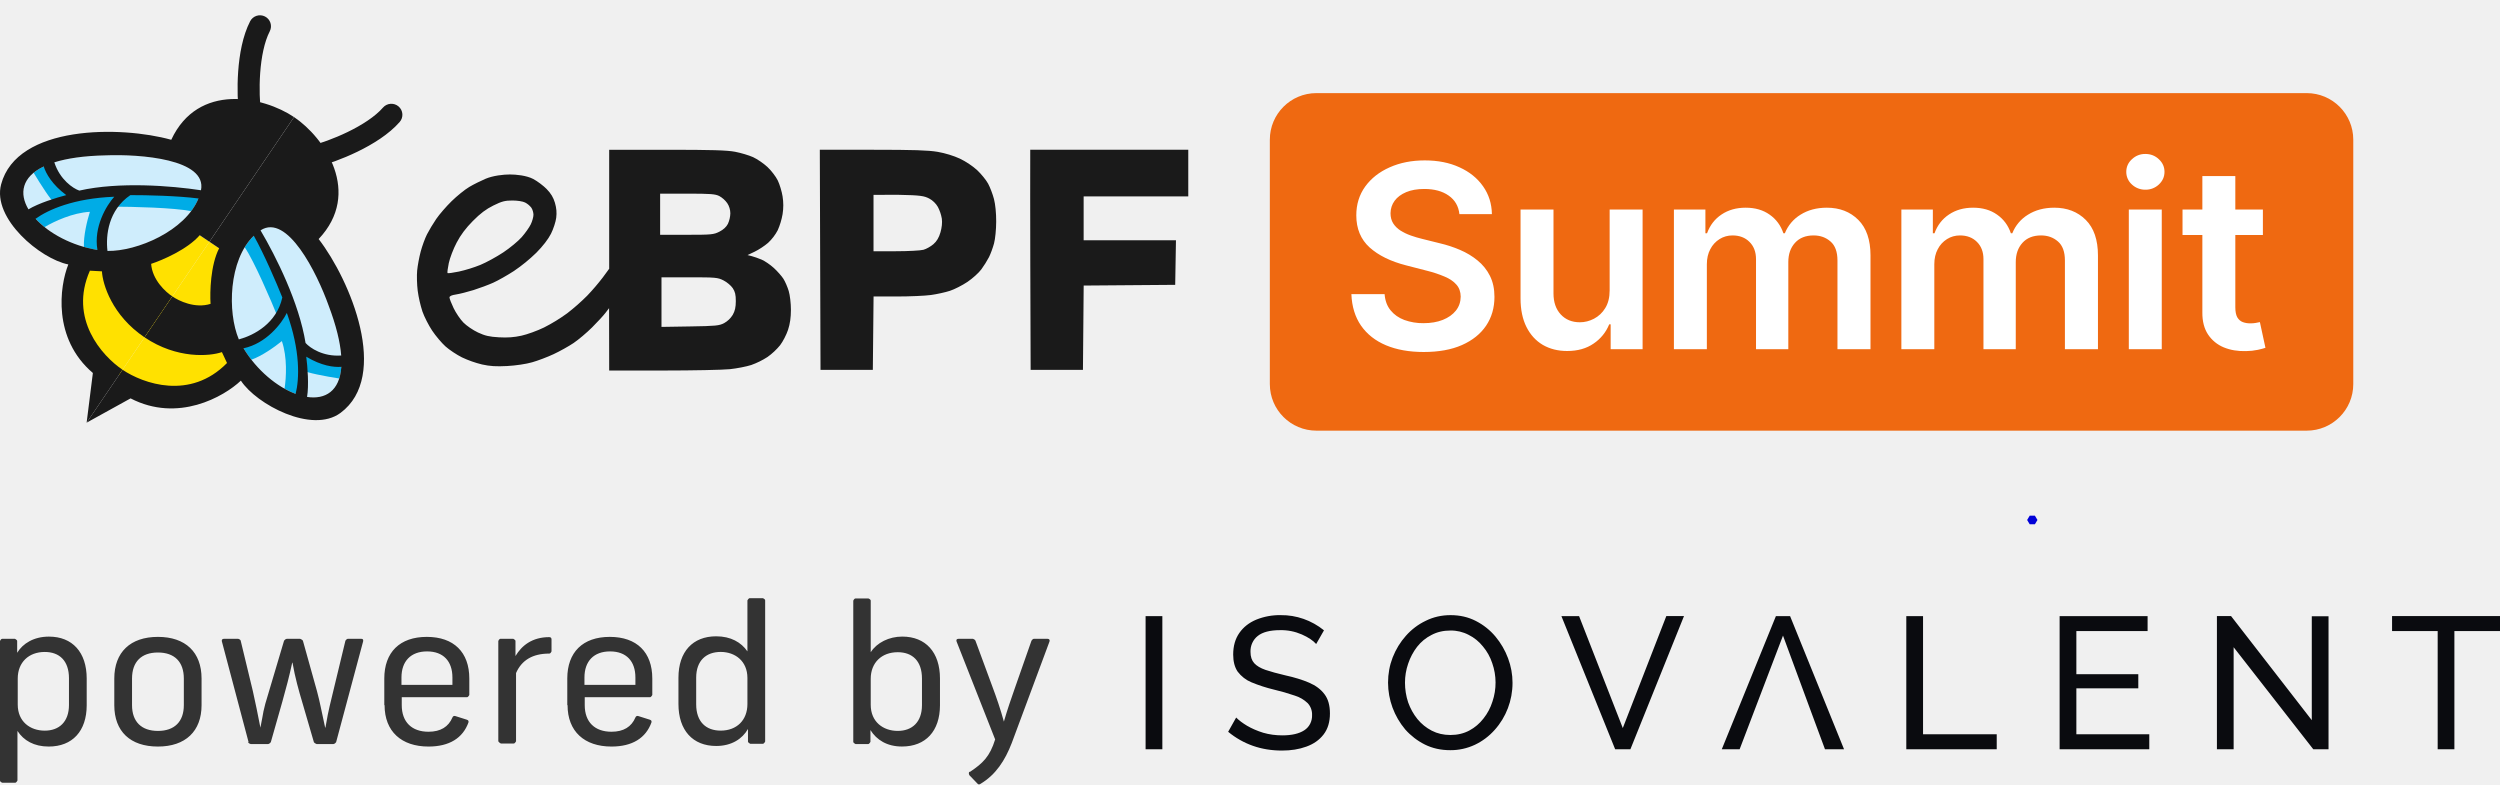
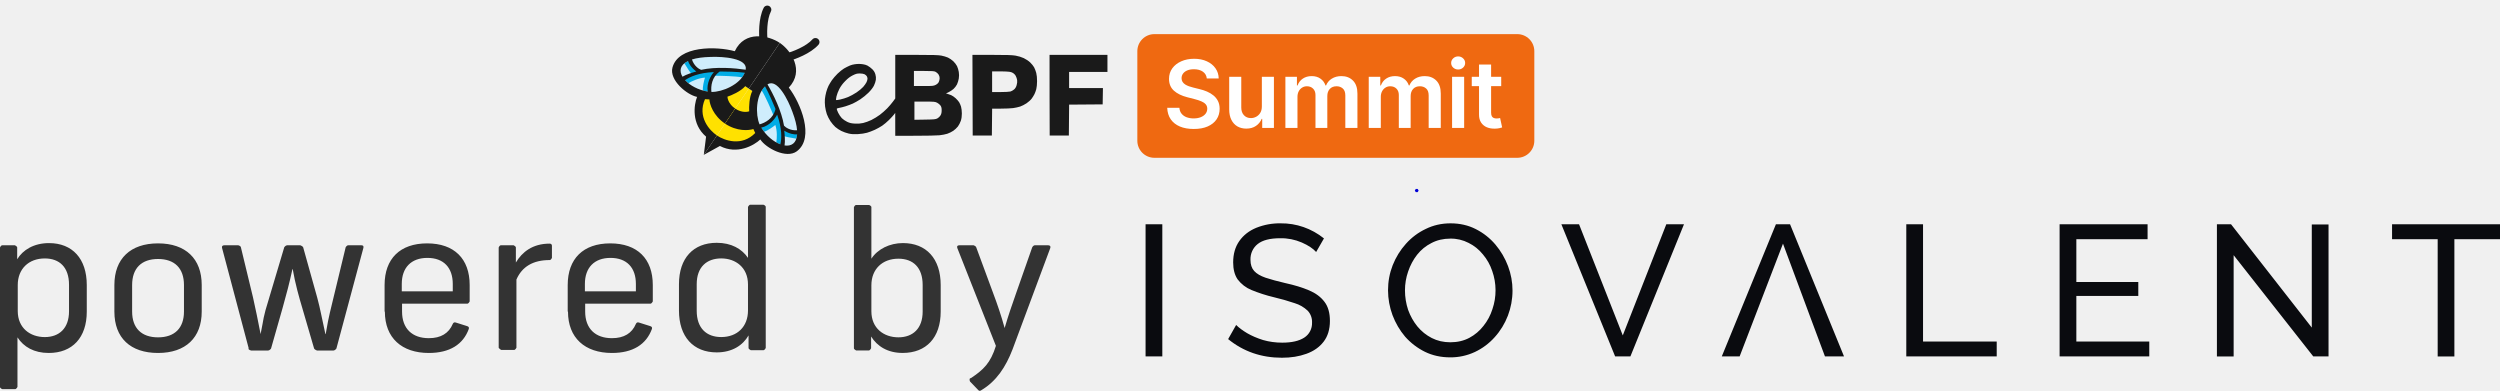
- <svg xmlns="http://www.w3.org/2000/svg" width="443" height="139" viewBox="0 0 443 139" fill="none">
-   <g clip-path="url(#clip0_247_6187)">
-     <path fill-rule="evenodd" clip-rule="evenodd" d="M46.954 2.921C47.916 3.412 48.296 4.585 47.804 5.542C46.834 7.431 46.308 10.142 46.105 12.93C45.907 15.679 46.039 18.282 46.244 19.815C46.311 20.328 46.172 20.848 45.856 21.259C45.541 21.67 45.074 21.938 44.56 22.006C44.306 22.04 44.047 22.023 43.799 21.956C43.551 21.89 43.319 21.775 43.115 21.619C42.703 21.303 42.434 20.838 42.367 20.324C42.127 18.521 41.989 15.655 42.206 12.649C42.42 9.679 42.994 6.351 44.324 3.766C44.562 3.307 44.972 2.961 45.465 2.802C45.957 2.644 46.492 2.686 46.954 2.921Z" fill="#1A1A1A" />
-     <path d="M35.61 33.749C36.785 28.195 24.851 27.287 18.738 27.528C-5.363 28.044 4.711 42.76 18.055 44.4C23.546 45.076 34.142 40.691 35.61 33.749Z" fill="#CFEDFC" />
-     <path d="M5.96 30.616C6.637 30.059 7.514 29.556 8.617 29.125L8.959 30.199L10.708 32.406L13.268 34.716L15.237 34.427L25.072 33.41L35.41 34.512C35.086 35.543 34.559 36.514 33.882 37.416C30.821 36.805 23.678 36.624 19.797 36.615C18.761 37.832 18.383 41.962 18.303 44.428L18.055 44.401C16.978 44.27 15.913 44.053 14.87 43.754C14.775 41.825 15.441 39.068 15.929 37.535C12.888 37.7 9.669 39.196 7.896 40.237C7.122 39.626 6.417 38.932 5.795 38.166L9.738 36.009C9.129 35.702 7.205 32.68 5.96 30.616Z" fill="#00ACE6" />
-     <path d="M33.566 40.452L37.111 42.838L21.1 66.427L17.252 63.836L14.298 59.497L12.818 52.332L15.468 46.037L21.826 47.969L33.566 40.452Z" fill="#FFE100" />
-     <path fill-rule="evenodd" clip-rule="evenodd" d="M30.346 24.771C35.094 14.572 46.648 17.072 52.104 20.747L37.109 42.838L35.389 41.679C33.203 44.204 28.742 46.114 26.781 46.753C26.981 49.591 29.372 51.777 30.54 52.516L25.614 59.776C19.863 55.902 18.183 50.364 18.063 48.081L15.929 47.966C12.161 56.474 18.069 63.067 21.715 65.52L15.351 74.896L16.457 66.093C9.283 59.971 10.567 50.719 12.105 46.86C7.163 45.883 -1.412 38.742 0.198 32.67C3.006 22.104 21.414 22.279 30.344 24.769M35.614 33.712C36.729 28.188 24.834 27.287 18.734 27.528C14.857 27.611 11.864 28.061 9.626 28.766C10.621 31.845 12.929 33.378 14.052 33.774C21.125 32.173 30.309 32.912 35.614 33.712ZM35.168 35.17C31.469 34.691 25.955 34.57 23.096 34.576C19.211 37.216 18.713 41.671 19.044 44.466C24.304 44.556 32.831 40.904 35.166 35.172M17.268 44.288C16.558 40.24 18.843 36.42 20.245 34.863C13.051 35.137 8.518 37.171 6.302 38.765C8.672 41.347 12.743 43.556 17.268 44.29M5.043 37.096C6.821 36.014 10.006 35.019 11.74 34.574C9.234 32.707 8.14 30.758 7.752 29.498C3.833 31.375 3.388 34.312 5.043 37.096ZM70.632 18.868C70.24 18.529 69.73 18.358 69.213 18.394C68.695 18.429 68.213 18.668 67.872 19.058C66.474 20.66 64.144 22.156 61.623 23.381C59.133 24.589 56.66 25.437 55.157 25.819C54.91 25.882 54.676 25.994 54.472 26.148C54.267 26.301 54.094 26.494 53.964 26.714C53.834 26.934 53.748 27.178 53.712 27.431C53.676 27.685 53.69 27.943 53.754 28.191C53.818 28.438 53.929 28.671 54.083 28.876C54.237 29.08 54.43 29.253 54.65 29.383C54.87 29.513 55.114 29.599 55.368 29.635C55.622 29.671 55.88 29.657 56.128 29.593C57.895 29.141 60.618 28.201 63.337 26.881C66.024 25.577 68.91 23.806 70.824 21.615C70.993 21.423 71.122 21.199 71.204 20.956C71.286 20.713 71.319 20.457 71.301 20.202C71.283 19.946 71.215 19.697 71.1 19.468C70.985 19.239 70.826 19.035 70.632 18.868Z" fill="#1A1A1A" />
-     <path d="M46.138 40.838C50.876 37.682 56.167 48.374 58.221 54.114C66.722 76.583 49.258 72.755 42.757 61.034C40.081 56.209 40.218 44.781 46.138 40.838Z" fill="#CFEDFC" />
-     <path d="M60.11 67.073C60.376 66.241 60.517 65.243 60.508 64.063L59.379 64.146L56.673 63.352L53.564 61.846L53.101 59.92L50.383 50.453L45.505 41.306C44.662 41.992 43.956 42.84 43.37 43.801C45.077 46.4 47.91 52.938 49.361 56.521C48.618 57.931 44.908 59.821 42.639 60.813L42.757 61.033C43.288 61.99 43.892 62.894 44.549 63.735C46.38 63.104 48.702 61.458 49.947 60.44C50.926 63.312 50.732 66.844 50.422 68.871C51.334 69.382 52.251 69.778 53.135 70.043L53.675 65.594C54.191 66.041 57.721 66.691 60.11 67.073Z" fill="#00ACE6" />
-     <path d="M40.653 45.222L37.111 42.838L21.1 66.427L24.946 69.017L30.09 70.131L37.317 68.827L42.196 64.034L38.026 58.876L40.653 45.222Z" fill="#FFE100" />
-     <path fill-rule="evenodd" clip-rule="evenodd" d="M56.466 42.358C64.197 34.169 57.562 24.42 52.106 20.747L37.111 42.838L38.831 43.997C37.295 46.957 37.179 51.793 37.311 53.843C34.594 54.716 31.665 53.322 30.54 52.515L25.614 59.775C31.366 63.647 37.15 63.137 39.324 62.395L40.228 64.325C33.705 70.979 25.361 67.976 21.715 65.521L15.353 74.895L23.139 70.593C31.519 74.941 39.658 70.308 42.683 67.448C45.434 71.651 55.283 76.917 60.337 73.167C69.135 66.635 62.112 49.685 56.466 42.358ZM46.167 40.819C50.897 37.729 56.171 48.388 58.221 54.116C59.588 57.731 60.285 60.666 60.461 62.995C57.22 63.222 54.932 61.66 54.144 60.772C53.002 53.637 48.89 45.424 46.167 40.819ZM44.974 41.774C46.799 45.016 48.969 50.065 50.028 52.711C49.016 57.286 45.053 59.406 42.323 60.142C40.28 55.314 40.505 46.072 44.976 41.776M43.153 61.716C47.191 60.864 49.9 57.329 50.827 55.452C53.252 62.203 53.048 67.151 52.387 69.793C49.097 68.566 45.523 65.627 43.153 61.716ZM54.412 70.335C54.759 68.289 54.499 64.973 54.268 63.205C56.941 64.826 59.164 65.111 60.481 65C60.194 69.32 57.622 70.826 54.412 70.335ZM107.947 47.623V26.54H118.172C126.155 26.54 128.81 26.619 130.271 26.897C131.303 27.095 132.736 27.524 133.456 27.852C134.179 28.182 135.319 28.966 135.992 29.591C136.667 30.22 137.488 31.292 137.821 31.977C138.153 32.662 138.537 33.932 138.673 34.798C138.842 35.844 138.842 36.91 138.673 37.956C138.501 38.937 138.212 39.895 137.81 40.806C137.37 41.637 136.795 42.388 136.107 43.03C135.508 43.554 134.443 44.257 133.741 44.591L132.466 45.2L133.196 45.385C133.601 45.488 134.394 45.767 134.959 46.004C135.525 46.245 136.501 46.911 137.127 47.487C137.752 48.062 138.516 48.925 138.822 49.405C139.127 49.886 139.55 50.861 139.763 51.575C139.98 52.303 140.151 53.755 140.151 54.887C140.151 56.277 139.992 57.383 139.639 58.453C139.358 59.305 138.727 60.528 138.235 61.172C137.587 61.962 136.837 62.663 136.004 63.257C135.101 63.842 134.133 64.319 133.12 64.68C132.274 64.956 130.571 65.288 129.338 65.418C128.108 65.546 122.79 65.656 117.524 65.657L107.947 65.662L107.927 54.607L107.278 55.456C106.923 55.922 105.858 57.078 104.913 58.022C103.965 58.965 102.491 60.208 101.634 60.786C100.778 61.363 99.186 62.25 98.096 62.758C97.008 63.267 95.293 63.917 94.285 64.201C93.22 64.507 91.379 64.781 89.872 64.861C87.919 64.965 86.829 64.897 85.419 64.583C84.193 64.286 83.001 63.865 81.86 63.327C80.931 62.865 79.618 61.99 78.943 61.388C78.268 60.782 77.203 59.52 76.577 58.583C75.952 57.647 75.178 56.125 74.856 55.201C74.471 54.002 74.19 52.772 74.017 51.525C73.879 50.424 73.836 48.807 73.921 47.932C74.005 47.058 74.288 45.544 74.548 44.569C74.808 43.593 75.308 42.223 75.661 41.53C76.012 40.837 76.747 39.612 77.292 38.812C77.837 38.008 79.067 36.589 80.023 35.652C80.981 34.716 82.382 33.584 83.14 33.136C83.895 32.688 85.204 32.033 86.046 31.678C87.403 31.109 89.246 30.915 90.344 30.915C91.443 30.915 93.282 31.084 94.494 31.719C95.214 32.099 96.284 32.901 96.874 33.505C97.627 34.279 98.061 34.998 98.336 35.943C98.608 36.871 98.676 37.684 98.563 38.589C98.474 39.307 98.057 40.578 97.638 41.413C97.157 42.372 96.197 43.616 95.033 44.789C93.805 45.985 92.474 47.069 91.055 48.029C89.88 48.79 88.235 49.721 87.394 50.098C86.554 50.475 84.992 51.059 83.918 51.397C82.845 51.731 81.445 52.084 80.807 52.181C80.021 52.297 79.649 52.47 79.649 52.715C79.649 52.915 79.977 53.763 80.378 54.598C80.778 55.436 81.556 56.583 82.108 57.148C82.659 57.713 83.821 58.507 84.69 58.913C85.954 59.501 86.707 59.676 88.416 59.771C89.925 59.858 91.106 59.771 92.407 59.482C93.422 59.26 95.221 58.606 96.403 58.03C97.836 57.303 99.209 56.462 100.507 55.516C101.759 54.548 102.947 53.501 104.064 52.381C105.036 51.361 105.953 50.29 106.81 49.172L107.947 47.623ZM128.863 35.99C128.493 35.476 128.014 35.048 127.46 34.739C126.737 34.378 125.893 34.314 121.793 34.314H116.975V41.605H121.681C126.074 41.605 126.456 41.568 127.474 41.056C128.182 40.701 128.713 40.212 128.989 39.66C129.25 39.077 129.395 38.45 129.417 37.812C129.417 37.181 129.216 36.512 128.863 35.99ZM94.147 36.795C93.85 36.423 93.481 36.116 93.061 35.892C92.65 35.681 91.703 35.529 90.79 35.529C89.482 35.529 88.932 35.673 87.425 36.417C86.117 37.065 85.124 37.812 83.792 39.157C82.529 40.435 81.641 41.617 80.919 42.993C80.341 44.086 79.715 45.719 79.525 46.623C79.335 47.526 79.236 48.322 79.304 48.39C79.372 48.458 80.277 48.339 81.315 48.122C82.617 47.828 83.893 47.431 85.132 46.936C86.193 46.495 88.022 45.495 89.197 44.713C90.371 43.931 91.833 42.721 92.448 42.021C93.061 41.324 93.782 40.309 94.046 39.765C94.312 39.222 94.529 38.453 94.529 38.057C94.529 37.661 94.358 37.092 94.147 36.795ZM129.84 51.057C129.536 50.603 128.799 49.985 128.201 49.685C127.181 49.17 126.813 49.139 122.167 49.139H117.216V57.927L122.278 57.845C126.844 57.773 127.437 57.715 128.316 57.257C128.941 56.911 129.465 56.408 129.838 55.799C130.236 55.104 130.383 54.448 130.387 53.365C130.389 52.227 130.263 51.69 129.84 51.057ZM145.395 65.538L145.271 26.538H154.633C161.928 26.538 164.471 26.621 166.16 26.909C167.473 27.136 169.027 27.611 170.101 28.116C171.106 28.588 172.434 29.477 173.171 30.17C173.885 30.843 174.752 31.913 175.097 32.55C175.441 33.188 175.908 34.407 176.131 35.267C176.381 36.232 176.531 37.756 176.525 39.274C176.521 40.668 176.356 42.331 176.143 43.131C175.937 43.902 175.536 44.995 175.251 45.56C174.852 46.309 174.402 47.029 173.903 47.716C173.449 48.337 172.339 49.343 171.434 49.95C170.53 50.558 169.133 51.27 168.328 51.533C167.523 51.797 166.005 52.132 164.954 52.276C163.904 52.42 161.191 52.538 158.922 52.538H154.796L154.666 65.538H145.395ZM166.193 36.671C165.857 36.071 165.264 35.495 164.667 35.186C163.803 34.736 163.187 34.588 159.238 34.522L154.787 34.526V44.519H158.751C160.933 44.519 163.132 44.401 163.637 44.261C164.143 44.121 164.942 43.673 165.407 43.265C165.999 42.749 166.375 42.116 166.649 41.176C166.901 40.309 166.988 39.439 166.891 38.74C166.768 38.018 166.532 37.32 166.193 36.671Z" fill="#1A1A1A" />
-     <path d="M182.568 46.342L182.629 65.538H191.898L192.028 50.601L208.246 50.473L208.38 42.574H192.022V34.798H210.562V26.538H182.559C182.551 29.916 182.543 38.956 182.568 46.342Z" fill="#1A1A1A" />
-     <path d="M408.743 16.5H233.272C228.712 16.5 225.015 20.194 225.015 24.75V68.062C225.015 72.619 228.712 76.312 233.272 76.312H408.743C413.303 76.312 417 72.619 417 68.062V24.75C417 20.194 413.303 16.5 408.743 16.5Z" fill="#EF6911" />
-     <path d="M258.608 37.946C258.458 36.539 257.824 35.444 256.707 34.66C255.598 33.877 254.157 33.485 252.384 33.485C251.137 33.485 250.067 33.672 249.174 34.048C248.282 34.425 247.6 34.935 247.126 35.578C246.654 36.224 246.412 36.96 246.4 37.785C246.4 38.474 246.556 39.07 246.868 39.573C247.19 40.079 247.626 40.509 248.175 40.862C248.723 41.206 249.33 41.496 249.998 41.733C250.664 41.969 251.335 42.169 252.012 42.331L255.109 43.102C256.356 43.392 257.555 43.784 258.705 44.278C259.867 44.773 260.904 45.396 261.818 46.148C262.736 46.889 263.484 47.817 264.013 48.871C264.549 49.935 264.818 51.182 264.818 52.61C264.818 54.544 264.324 56.246 263.335 57.717C262.345 59.179 260.914 60.323 259.044 61.149C257.184 61.966 254.932 62.374 252.287 62.374C249.716 62.374 247.485 61.977 245.594 61.182C243.712 60.387 242.238 59.227 241.175 57.703C240.122 56.176 239.552 54.317 239.465 52.126H245.353C245.438 53.276 245.793 54.233 246.416 54.995C247.041 55.758 247.853 56.327 248.852 56.702C249.939 57.09 251.086 57.282 252.24 57.267C253.54 57.267 254.68 57.074 255.658 56.686C256.648 56.29 257.422 55.742 257.981 55.042C258.541 54.335 258.826 53.508 258.835 52.561C258.824 51.702 258.572 50.993 258.078 50.437C257.582 49.866 256.889 49.393 255.997 49.017C254.993 48.593 253.958 48.248 252.9 47.986L249.143 47.017C246.422 46.32 244.272 45.262 242.692 43.845C241.122 42.415 240.336 40.519 240.336 38.156C240.336 36.212 240.864 34.509 241.918 33.047C242.982 31.587 244.427 30.454 246.255 29.648C248.083 28.832 250.152 28.423 252.465 28.423C254.808 28.423 256.862 28.832 258.625 29.648C260.4 30.453 261.793 31.576 262.803 33.017C263.813 34.447 264.334 36.09 264.366 37.946H258.608ZM285.23 51.466V37.125H291.068V61.875H285.408V57.476H285.15C284.593 58.861 283.632 60.046 282.392 60.877C281.123 61.757 279.558 62.197 277.697 62.197C276.073 62.197 274.638 61.837 273.391 61.118C272.155 60.389 271.188 59.331 270.488 57.942C269.791 56.548 269.441 54.862 269.44 52.885V37.125H275.278V51.981C275.278 53.549 275.708 54.795 276.568 55.721C277.428 56.645 278.557 57.107 279.956 57.107C280.816 57.107 281.649 56.897 282.456 56.477C283.275 56.047 283.961 55.401 284.439 54.609C284.966 53.77 285.23 52.722 285.23 51.466ZM296.617 61.875V37.125H302.197V41.333H302.488C303.004 39.914 303.859 38.807 305.052 38.012C306.245 37.208 307.67 36.805 309.325 36.803C311.004 36.803 312.418 37.211 313.567 38.026C314.728 38.834 315.544 39.935 316.018 41.331H316.276C316.821 39.964 317.794 38.81 319.05 38.043C320.362 37.218 321.916 36.805 323.712 36.803C325.991 36.803 327.851 37.523 329.292 38.963C330.733 40.402 331.453 42.502 331.453 45.262V61.875H325.599V46.165C325.599 44.628 325.19 43.505 324.372 42.797C323.555 42.078 322.555 41.718 321.373 41.718C319.965 41.718 318.863 42.158 318.068 43.038C317.282 43.909 316.889 45.042 316.889 46.439V61.875H311.165V45.924C311.165 44.645 310.777 43.624 310.002 42.861C309.24 42.099 308.24 41.718 307.003 41.718C306.163 41.718 305.4 41.933 304.713 42.362C304.013 42.797 303.444 43.416 303.068 44.15C302.659 44.913 302.455 45.805 302.455 46.825V61.875H296.617ZM336.922 61.875V37.125H342.501V41.333H342.793C343.309 39.914 344.163 38.807 345.356 38.012C346.55 37.208 347.974 36.805 349.63 36.803C351.309 36.803 352.723 37.211 353.872 38.026C355.034 38.834 355.851 39.935 356.324 41.331H356.582C357.124 39.963 358.098 38.809 359.355 38.043C360.666 37.218 362.22 36.805 364.016 36.803C366.295 36.803 368.155 37.523 369.596 38.963C371.037 40.402 371.758 42.502 371.758 45.262V61.875H365.903V46.165C365.903 44.628 365.494 43.505 364.677 42.797C363.861 42.078 362.861 41.718 361.677 41.718C360.269 41.718 359.168 42.158 358.372 43.038C357.588 43.909 357.195 45.042 357.194 46.439V61.875H351.469V45.924C351.469 44.645 351.082 43.624 350.309 42.861C349.545 42.099 348.545 41.718 347.307 41.718C346.468 41.718 345.705 41.933 345.018 42.362C344.317 42.797 343.748 43.416 343.373 44.15C342.964 44.913 342.76 45.805 342.76 46.825V61.875H336.922ZM377.226 61.875V37.125H383.064V61.875H377.226ZM380.162 33.613C379.277 33.628 378.421 33.299 377.775 32.695C377.459 32.414 377.206 32.069 377.033 31.683C376.861 31.297 376.773 30.878 376.776 30.455C376.776 29.572 377.109 28.826 377.775 28.215C378.416 27.601 379.274 27.265 380.162 27.281C381.097 27.281 381.893 27.592 382.548 28.215C383.215 28.827 383.549 29.574 383.549 30.455C383.549 31.325 383.215 32.072 382.548 32.695C381.904 33.303 381.047 33.632 380.162 33.613ZM400.985 37.125V41.638H386.743V37.125H400.985ZM390.258 31.195H396.098V54.431C396.098 55.215 396.216 55.817 396.451 56.236C396.699 56.645 397.022 56.924 397.42 57.074C397.817 57.224 398.258 57.299 398.743 57.3C399.108 57.3 399.441 57.273 399.742 57.218C400.054 57.163 400.291 57.115 400.452 57.074L401.437 61.632C401.124 61.74 400.678 61.859 400.097 61.989C399.407 62.132 398.704 62.208 398 62.215C396.538 62.257 395.221 62.036 394.048 61.553C392.911 61.086 391.939 60.288 391.26 59.264C390.582 58.233 390.249 56.944 390.258 55.397V31.195Z" fill="white" />
-     <path d="M359.667 91.375H360.581L361.039 92.138L360.581 92.905H359.667L359.208 92.14L359.667 91.375Z" fill="#0101D7" />
+ <svg xmlns="http://www.w3.org/2000/svg" width="1209" height="189" viewBox="0 0 1209 189" fill="none">
+   <g clip-path="url(#clip0_262_6171)">
+     <path fill-rule="evenodd" clip-rule="evenodd" d="M371.954 2.921C372.916 3.412 373.296 4.585 372.804 5.542C371.834 7.431 371.308 10.142 371.105 12.93C370.907 15.679 371.039 18.282 371.244 19.815C371.311 20.328 371.172 20.848 370.856 21.259C370.54 21.67 370.074 21.938 369.56 22.006C369.306 22.04 369.047 22.023 368.799 21.956C368.551 21.89 368.318 21.775 368.115 21.619C367.703 21.303 367.434 20.838 367.367 20.324C367.127 18.521 366.989 15.655 367.206 12.649C367.42 9.679 367.994 6.351 369.324 3.766C369.562 3.307 369.972 2.961 370.464 2.802C370.957 2.644 371.492 2.686 371.954 2.921Z" fill="#1A1A1A" />
+     <path d="M360.61 33.749C361.785 28.195 349.851 27.287 343.738 27.528C319.637 28.044 329.711 42.76 343.055 44.4C348.546 45.076 359.142 40.691 360.61 33.749Z" fill="#CFEDFC" />
+     <path d="M330.96 30.616C331.637 30.059 332.514 29.556 333.617 29.125L333.959 30.199L335.708 32.406L338.268 34.716L340.237 34.427L350.072 33.41L360.41 34.512C360.086 35.543 359.559 36.514 358.882 37.416C355.821 36.805 348.678 36.624 344.797 36.615C343.761 37.832 343.383 41.962 343.303 44.428L343.055 44.401C341.978 44.27 340.913 44.053 339.87 43.754C339.775 41.825 340.441 39.068 340.929 37.535C337.888 37.7 334.669 39.196 332.896 40.237C332.122 39.626 331.417 38.932 330.795 38.166L334.738 36.009C334.129 35.702 332.205 32.68 330.96 30.616Z" fill="#00ACE6" />
+     <path d="M358.566 40.452L362.111 42.838L346.1 66.427L342.252 63.836L339.298 59.497L337.818 52.332L340.468 46.037L346.826 47.969L358.566 40.452Z" fill="#FFE100" />
+     <path fill-rule="evenodd" clip-rule="evenodd" d="M355.346 24.771C360.094 14.572 371.648 17.072 377.104 20.747L362.109 42.838L360.389 41.679C358.203 44.204 353.742 46.114 351.781 46.753C351.981 49.591 354.372 51.777 355.54 52.516L350.615 59.776C344.863 55.902 343.183 50.364 343.063 48.081L340.929 47.966C337.161 56.474 343.069 63.067 346.715 65.52L340.351 74.896L341.457 66.093C334.283 59.971 335.567 50.719 337.105 46.86C332.163 45.883 323.588 38.742 325.198 32.67C328.006 22.104 346.414 22.279 355.344 24.769M360.614 33.712C361.729 28.188 349.834 27.287 343.734 27.528C339.857 27.611 336.864 28.061 334.626 28.766C335.621 31.845 337.929 33.378 339.052 33.774C346.125 32.173 355.309 32.912 360.614 33.712ZM360.168 35.17C356.469 34.691 350.955 34.57 348.096 34.576C344.211 37.216 343.713 41.671 344.044 44.466C349.304 44.556 357.832 40.904 360.166 35.172M342.268 44.288C341.558 40.24 343.843 36.42 345.245 34.863C338.051 35.137 333.518 37.171 331.302 38.765C333.672 41.347 337.743 43.556 342.268 44.29M330.043 37.096C331.821 36.014 335.006 35.019 336.74 34.574C334.234 32.707 333.14 30.758 332.752 29.498C328.834 31.375 328.388 34.312 330.043 37.096ZM395.632 18.868C395.24 18.529 394.73 18.358 394.213 18.394C393.696 18.429 393.213 18.668 392.872 19.058C391.474 20.66 389.144 22.156 386.623 23.381C384.133 24.589 381.66 25.437 380.158 25.819C379.909 25.882 379.676 25.994 379.472 26.148C379.267 26.301 379.094 26.494 378.964 26.714C378.834 26.934 378.748 27.178 378.712 27.431C378.676 27.685 378.69 27.943 378.754 28.191C378.817 28.438 378.929 28.671 379.083 28.876C379.237 29.08 379.43 29.253 379.65 29.383C379.87 29.513 380.114 29.599 380.368 29.635C380.622 29.671 380.88 29.657 381.128 29.593C382.895 29.141 385.618 28.201 388.337 26.881C391.024 25.577 393.91 23.806 395.824 21.615C395.993 21.423 396.122 21.199 396.204 20.956C396.286 20.713 396.319 20.457 396.301 20.202C396.283 19.946 396.215 19.697 396.1 19.468C395.985 19.239 395.826 19.035 395.632 18.868Z" fill="#1A1A1A" />
+     <path d="M371.138 40.838C375.876 37.682 381.167 48.374 383.221 54.114C391.722 76.583 374.258 72.755 367.757 61.034C365.082 56.209 365.218 44.781 371.138 40.838Z" fill="#CFEDFC" />
+     <path d="M385.11 67.073C385.376 66.241 385.517 65.243 385.508 64.063L384.379 64.146L381.673 63.352L378.564 61.846L378.101 59.92L375.383 50.453L370.505 41.306C369.662 41.992 368.956 42.84 368.37 43.801C370.077 46.4 372.91 52.938 374.361 56.521C373.618 57.931 369.908 59.821 367.639 60.813L367.757 61.033C368.287 61.99 368.892 62.894 369.549 63.735C371.38 63.104 373.702 61.458 374.947 60.44C375.926 63.312 375.732 66.844 375.422 68.871C376.334 69.382 377.251 69.778 378.134 70.043L378.675 65.594C379.191 66.041 382.721 66.691 385.11 67.073Z" fill="#00ACE6" />
+     <path d="M365.653 45.222L362.111 42.838L346.1 66.427L349.946 69.017L355.09 70.131L362.317 68.827L367.195 64.034L363.025 58.876L365.653 45.222Z" fill="#FFE100" />
+     <path fill-rule="evenodd" clip-rule="evenodd" d="M381.466 42.358C389.197 34.169 382.562 24.42 377.106 20.747L362.111 42.838L363.831 43.997C362.295 46.957 362.179 51.793 362.311 53.843C359.594 54.716 356.665 53.322 355.54 52.515L350.615 59.775C356.366 63.647 362.15 63.137 364.324 62.395L365.228 64.325C358.705 70.979 350.361 67.976 346.715 65.521L340.353 74.895L348.139 70.593C356.519 74.941 364.658 70.308 367.683 67.448C370.434 71.651 380.283 76.917 385.337 73.167C394.135 66.635 387.112 49.685 381.466 42.358ZM371.167 40.819C375.897 37.729 381.171 48.388 383.221 54.116C384.588 57.731 385.285 60.666 385.461 62.995C382.22 63.222 379.933 61.66 379.144 60.772C378.002 53.637 373.89 45.424 371.167 40.819ZM369.974 41.774C371.799 45.016 373.969 50.065 375.028 52.711C374.016 57.286 370.052 59.406 367.323 60.142C365.28 55.314 365.505 46.072 369.976 41.776M368.153 61.716C372.191 60.864 374.9 57.329 375.826 55.452C378.252 62.203 378.048 67.151 377.387 69.793C374.097 68.566 370.523 65.627 368.153 61.716ZM379.412 70.335C379.759 68.289 379.499 64.973 379.268 63.205C381.941 64.826 384.164 65.111 385.481 65C385.195 69.32 382.622 70.826 379.412 70.335ZM432.947 47.623V26.54H443.172C451.155 26.54 453.81 26.619 455.271 26.897C456.303 27.095 457.736 27.524 458.456 27.852C459.179 28.182 460.319 28.966 460.992 29.591C461.667 30.22 462.488 31.292 462.821 31.977C463.153 32.662 463.537 33.932 463.673 34.798C463.842 35.844 463.842 36.91 463.673 37.956C463.501 38.937 463.212 39.895 462.81 40.806C462.37 41.637 461.795 42.388 461.107 43.03C460.508 43.554 459.443 44.257 458.741 44.591L457.466 45.2L458.196 45.385C458.601 45.488 459.394 45.767 459.959 46.004C460.525 46.245 461.501 46.911 462.127 47.487C462.752 48.062 463.516 48.925 463.822 49.405C464.127 49.886 464.55 50.861 464.763 51.575C464.98 52.303 465.151 53.755 465.151 54.887C465.151 56.277 464.992 57.383 464.639 58.453C464.358 59.305 463.727 60.528 463.235 61.172C462.587 61.962 461.837 62.663 461.004 63.257C460.101 63.842 459.133 64.319 458.12 64.68C457.274 64.956 455.571 65.288 454.338 65.418C453.108 65.546 447.79 65.656 442.524 65.657L432.947 65.662L432.927 54.607L432.278 55.456C431.923 55.922 430.858 57.078 429.913 58.022C428.965 58.965 427.491 60.208 426.634 60.786C425.778 61.363 424.186 62.25 423.096 62.758C422.008 63.267 420.293 63.917 419.285 64.201C418.22 64.507 416.379 64.781 414.872 64.861C412.919 64.965 411.829 64.897 410.419 64.583C409.193 64.286 408.001 63.865 406.86 63.327C405.931 62.865 404.618 61.99 403.943 61.388C403.268 60.782 402.203 59.52 401.577 58.583C400.952 57.647 400.178 56.125 399.856 55.201C399.471 54.002 399.19 52.772 399.017 51.525C398.879 50.424 398.836 48.807 398.92 47.932C399.005 47.058 399.288 45.544 399.548 44.569C399.808 43.593 400.308 42.223 400.661 41.53C401.012 40.837 401.747 39.612 402.292 38.812C402.837 38.008 404.067 36.589 405.023 35.652C405.981 34.716 407.382 33.584 408.14 33.136C408.895 32.688 410.204 32.033 411.046 31.678C412.403 31.109 414.246 30.915 415.344 30.915C416.443 30.915 418.282 31.084 419.494 31.719C420.214 32.099 421.284 32.901 421.874 33.505C422.628 34.279 423.061 34.998 423.336 35.943C423.608 36.871 423.676 37.684 423.563 38.589C423.474 39.307 423.057 40.578 422.638 41.413C422.157 42.372 421.197 43.616 420.033 44.789C418.805 45.985 417.474 47.069 416.055 48.029C414.88 48.79 413.235 49.721 412.395 50.098C411.554 50.475 409.992 51.059 408.918 51.397C407.845 51.731 406.445 52.084 405.807 52.181C405.021 52.297 404.649 52.47 404.649 52.715C404.649 52.915 404.977 53.763 405.378 54.598C405.778 55.436 406.557 56.583 407.108 57.148C407.659 57.713 408.821 58.507 409.69 58.913C410.954 59.501 411.707 59.676 413.416 59.771C414.925 59.858 416.106 59.771 417.407 59.482C418.422 59.26 420.22 58.606 421.403 58.03C422.836 57.303 424.209 56.462 425.507 55.516C426.759 54.548 427.947 53.501 429.064 52.381C430.036 51.361 430.953 50.29 431.81 49.172L432.947 47.623ZM453.863 35.99C453.493 35.476 453.014 35.048 452.46 34.739C451.737 34.378 450.893 34.314 446.793 34.314H441.975V41.605H446.681C451.074 41.605 451.456 41.568 452.474 41.056C453.182 40.701 453.713 40.212 453.989 39.66C454.25 39.077 454.395 38.45 454.417 37.812C454.417 37.181 454.216 36.512 453.863 35.99ZM419.147 36.795C418.85 36.423 418.481 36.116 418.061 35.892C417.65 35.681 416.703 35.529 415.79 35.529C414.482 35.529 413.932 35.673 412.425 36.417C411.117 37.065 410.124 37.812 408.792 39.157C407.529 40.435 406.641 41.617 405.919 42.993C405.341 44.086 404.715 45.719 404.525 46.623C404.335 47.526 404.236 48.322 404.304 48.39C404.372 48.458 405.277 48.339 406.315 48.122C407.617 47.828 408.893 47.431 410.132 46.936C411.193 46.495 413.022 45.495 414.197 44.713C415.371 43.931 416.833 42.721 417.448 42.021C418.061 41.324 418.782 40.309 419.046 39.765C419.312 39.222 419.529 38.453 419.529 38.057C419.529 37.661 419.358 37.092 419.147 36.795ZM454.84 51.057C454.536 50.603 453.799 49.985 453.201 49.685C452.181 49.17 451.813 49.139 447.167 49.139H442.216V57.927L447.278 57.845C451.844 57.773 452.437 57.715 453.316 57.257C453.941 56.911 454.465 56.408 454.838 55.799C455.236 55.104 455.383 54.448 455.387 53.365C455.389 52.227 455.263 51.69 454.84 51.057ZM470.395 65.538L470.271 26.538H479.633C486.928 26.538 489.471 26.621 491.16 26.909C492.473 27.136 494.027 27.611 495.101 28.116C496.106 28.588 497.434 29.477 498.171 30.17C498.885 30.843 499.752 31.913 500.097 32.55C500.441 33.188 500.908 34.407 501.131 35.267C501.381 36.232 501.531 37.756 501.525 39.274C501.521 40.668 501.356 42.331 501.143 43.131C500.937 43.902 500.536 44.995 500.251 45.56C499.852 46.309 499.402 47.029 498.903 47.716C498.449 48.337 497.339 49.343 496.434 49.95C495.53 50.558 494.133 51.27 493.328 51.533C492.523 51.797 491.005 52.132 489.954 52.276C488.904 52.42 486.191 52.538 483.922 52.538H479.796L479.666 65.538H470.395ZM491.193 36.671C490.857 36.071 490.264 35.495 489.667 35.186C488.803 34.736 488.187 34.588 484.238 34.522L479.787 34.526V44.519H483.751C485.933 44.519 488.132 44.401 488.637 44.261C489.143 44.121 489.942 43.673 490.407 43.265C490.999 42.749 491.375 42.116 491.649 41.176C491.901 40.309 491.988 39.439 491.891 38.74C491.768 38.018 491.532 37.32 491.193 36.671Z" fill="#1A1A1A" />
+     <path d="M507.568 46.342L507.629 65.538H516.898L517.028 50.601L533.246 50.473L533.38 42.574H517.022V34.798H535.562V26.538H507.559C507.551 29.916 507.543 38.956 507.568 46.342Z" fill="#1A1A1A" />
+     <path d="M733.743 16.5H558.272C553.712 16.5 550.015 20.194 550.015 24.75V68.062C550.015 72.619 553.712 76.312 558.272 76.312H733.743C738.303 76.312 742 72.619 742 68.062V24.75C742 20.194 738.303 16.5 733.743 16.5Z" fill="#EF6911" />
+     <path d="M583.608 37.946C583.458 36.539 582.824 35.444 581.707 34.66C580.598 33.877 579.157 33.485 577.384 33.485C576.137 33.485 575.067 33.672 574.174 34.048C573.282 34.425 572.6 34.935 572.126 35.578C571.654 36.224 571.412 36.96 571.4 37.785C571.4 38.474 571.556 39.07 571.868 39.573C572.19 40.079 572.626 40.509 573.175 40.862C573.723 41.206 574.33 41.496 574.998 41.733C575.664 41.969 576.335 42.169 577.012 42.331L580.109 43.102C581.356 43.392 582.555 43.784 583.705 44.278C584.867 44.773 585.904 45.396 586.818 46.148C587.736 46.889 588.484 47.817 589.013 48.871C589.549 49.935 589.818 51.182 589.818 52.61C589.818 54.544 589.324 56.246 588.335 57.717C587.345 59.179 585.914 60.323 584.044 61.149C582.184 61.966 579.932 62.374 577.287 62.374C574.716 62.374 572.485 61.977 570.594 61.182C568.712 60.387 567.238 59.227 566.175 57.703C565.122 56.176 564.552 54.317 564.465 52.126H570.353C570.438 53.276 570.793 54.233 571.416 54.995C572.041 55.758 572.853 56.327 573.852 56.702C574.939 57.09 576.086 57.282 577.24 57.267C578.54 57.267 579.68 57.074 580.658 56.686C581.648 56.29 582.422 55.742 582.981 55.042C583.541 54.335 583.826 53.508 583.835 52.561C583.824 51.702 583.572 50.993 583.078 50.437C582.582 49.866 581.889 49.393 580.997 49.017C579.993 48.593 578.958 48.248 577.9 47.986L574.143 47.017C571.422 46.32 569.272 45.262 567.692 43.845C566.122 42.415 565.336 40.519 565.336 38.156C565.336 36.212 565.864 34.509 566.918 33.047C567.982 31.587 569.427 30.454 571.255 29.648C573.083 28.832 575.152 28.423 577.465 28.423C579.808 28.423 581.862 28.832 583.625 29.648C585.4 30.453 586.793 31.576 587.803 33.017C588.813 34.447 589.334 36.09 589.366 37.946H583.608ZM610.23 51.466V37.125H616.068V61.875H610.408V57.476H610.15C609.593 58.861 608.632 60.046 607.392 60.877C606.123 61.757 604.558 62.197 602.697 62.197C601.073 62.197 599.638 61.837 598.391 61.118C597.155 60.389 596.188 59.331 595.488 57.942C594.791 56.548 594.441 54.862 594.44 52.885V37.125H600.278V51.981C600.278 53.549 600.708 54.795 601.568 55.721C602.428 56.645 603.557 57.107 604.956 57.107C605.816 57.107 606.649 56.897 607.456 56.477C608.275 56.047 608.961 55.401 609.439 54.609C609.966 53.77 610.23 52.722 610.23 51.466ZM621.617 61.875V37.125H627.197V41.333H627.488C628.004 39.914 628.859 38.807 630.052 38.012C631.245 37.208 632.67 36.805 634.325 36.803C636.004 36.803 637.418 37.211 638.567 38.026C639.728 38.834 640.544 39.935 641.018 41.331H641.276C641.821 39.964 642.794 38.81 644.05 38.043C645.362 37.218 646.916 36.805 648.712 36.803C650.991 36.803 652.851 37.523 654.292 38.963C655.733 40.402 656.453 42.502 656.453 45.262V61.875H650.599V46.165C650.599 44.628 650.19 43.505 649.372 42.797C648.555 42.078 647.555 41.718 646.373 41.718C644.965 41.718 643.863 42.158 643.068 43.038C642.282 43.909 641.889 45.042 641.889 46.439V61.875H636.165V45.924C636.165 44.645 635.777 43.624 635.002 42.861C634.24 42.099 633.24 41.718 632.003 41.718C631.163 41.718 630.4 41.933 629.713 42.362C629.013 42.797 628.444 43.416 628.068 44.15C627.659 44.913 627.455 45.805 627.455 46.825V61.875H621.617ZM661.922 61.875V37.125H667.501V41.333H667.793C668.309 39.914 669.163 38.807 670.356 38.012C671.55 37.208 672.974 36.805 674.63 36.803C676.309 36.803 677.723 37.211 678.872 38.026C680.034 38.834 680.851 39.935 681.324 41.331H681.582C682.124 39.963 683.098 38.809 684.355 38.043C685.666 37.218 687.22 36.805 689.016 36.803C691.295 36.803 693.155 37.523 694.596 38.963C696.037 40.402 696.758 42.502 696.758 45.262V61.875H690.903V46.165C690.903 44.628 690.494 43.505 689.677 42.797C688.861 42.078 687.861 41.718 686.677 41.718C685.269 41.718 684.168 42.158 683.372 43.038C682.588 43.909 682.195 45.042 682.194 46.439V61.875H676.469V45.924C676.469 44.645 676.082 43.624 675.309 42.861C674.545 42.099 673.545 41.718 672.307 41.718C671.468 41.718 670.705 41.933 670.018 42.362C669.317 42.797 668.748 43.416 668.373 44.15C667.964 44.913 667.76 45.805 667.76 46.825V61.875H661.922ZM702.226 61.875V37.125H708.064V61.875H702.226ZM705.162 33.613C704.277 33.628 703.421 33.299 702.775 32.695C702.459 32.414 702.206 32.069 702.033 31.683C701.861 31.297 701.773 30.878 701.776 30.455C701.776 29.572 702.109 28.826 702.775 28.215C703.416 27.601 704.274 27.265 705.162 27.281C706.097 27.281 706.893 27.592 707.548 28.215C708.215 28.827 708.549 29.574 708.549 30.455C708.549 31.325 708.215 32.072 707.548 32.695C706.904 33.303 706.047 33.632 705.162 33.613ZM725.985 37.125V41.638H711.743V37.125H725.985ZM715.258 31.195H721.098V54.431C721.098 55.215 721.216 55.817 721.451 56.236C721.699 56.645 722.022 56.924 722.42 57.074C722.817 57.224 723.258 57.299 723.743 57.3C724.108 57.3 724.441 57.273 724.742 57.218C725.054 57.163 725.291 57.115 725.452 57.074L726.437 61.632C726.124 61.74 725.678 61.859 725.097 61.989C724.407 62.132 723.704 62.208 723 62.215C721.538 62.257 720.221 62.036 719.048 61.553C717.911 61.086 716.939 60.288 716.26 59.264C715.582 58.233 715.249 56.944 715.258 55.397V31.195Z" fill="white" />
+     <path d="M684.667 91.375H685.581L686.039 92.138L685.581 92.905H684.667L684.208 92.14L684.667 91.375Z" fill="#0101D7" />
  </g>
-   <path d="M0 138.265V113.584C0 113.584 0.15 113.195 0.399 113.195H2.644C2.644 113.195 3.043 113.39 3.043 113.584V115.673C4.041 114.021 5.986 112.807 8.68 112.807C12.82 112.807 15.364 115.576 15.364 120.24V124.953C15.364 129.568 12.82 132.289 8.63 132.289C6.036 132.289 4.19 131.22 3.093 129.519V138.313C3.093 138.313 2.893 138.702 2.694 138.702H0.399C0.399 138.702 0 138.556 0 138.313V138.265ZM7.932 129.471C10.476 129.471 12.222 127.916 12.222 124.904V120.191C12.222 117.082 10.526 115.527 7.932 115.527C5.088 115.527 3.143 117.373 3.143 120.24V124.855C3.143 127.868 5.338 129.471 7.932 129.471ZM20.253 124.953V120.24C20.253 115.576 23.096 112.855 27.985 112.855C32.874 112.855 35.717 115.576 35.717 120.24V124.953C35.717 129.568 32.874 132.289 27.985 132.289C23.096 132.289 20.253 129.617 20.253 124.953ZM27.985 129.519C30.928 129.519 32.575 127.868 32.575 124.953V120.24C32.575 117.276 30.928 115.624 27.985 115.624C25.042 115.624 23.396 117.276 23.396 120.24V124.953C23.396 127.868 25.042 129.519 27.985 129.519ZM44.048 131.511L39.309 113.633C39.259 113.341 39.409 113.195 39.708 113.195H42.202C42.202 113.195 42.601 113.292 42.651 113.535L44.796 122.426C45.245 124.467 45.694 126.556 46.143 128.936C46.792 125.827 46.442 126.459 47.69 122.426L50.333 113.535C50.333 113.535 50.583 113.195 50.832 113.195H53.177C53.177 113.195 53.576 113.341 53.676 113.535L56.17 122.475C56.769 124.71 56.868 125.584 57.617 128.936H57.666C58.066 126.847 57.916 127.09 59.063 122.426L61.208 113.535C61.208 113.535 61.408 113.195 61.657 113.195H64.002C64.301 113.195 64.401 113.341 64.351 113.633L59.562 131.511C59.562 131.511 59.313 131.851 59.063 131.851H56.12C56.12 131.851 55.721 131.706 55.621 131.511L53.526 124.321C52.977 122.475 52.279 120.046 51.83 117.422H51.78C51.281 119.754 50.683 122.038 50.034 124.321L47.989 131.511C47.989 131.511 47.739 131.851 47.49 131.851H44.447C44.447 131.851 44.048 131.754 43.948 131.511H44.048ZM68.097 124.953V120.24C68.097 115.576 70.841 112.855 75.63 112.855C80.419 112.855 83.162 115.576 83.162 120.24V123.155C83.162 123.155 82.963 123.544 82.763 123.544H71.19V124.953C71.19 127.965 72.986 129.665 75.929 129.665C78.074 129.665 79.471 128.791 80.169 127.139C80.269 126.896 80.469 126.799 80.718 126.896L82.713 127.527C83.013 127.625 83.063 127.77 83.013 128.013C82.015 130.783 79.621 132.289 75.929 132.289C71.14 132.289 68.147 129.617 68.147 124.953H68.097ZM80.169 121.357V120.046C80.169 117.179 78.573 115.43 75.68 115.43C72.786 115.43 71.14 117.179 71.14 120.046V121.357H80.169ZM88.3 131.458V113.579C88.3 113.579 88.45 113.19 88.7 113.19H90.944C90.944 113.19 91.343 113.385 91.343 113.579V116.251C92.441 114.405 94.287 112.899 97.33 112.899C97.629 112.899 97.729 113.093 97.729 113.288V115.425C97.729 115.425 97.579 115.814 97.33 115.814C94.386 115.814 92.441 116.98 91.443 119.263V131.361C91.443 131.361 91.244 131.749 91.044 131.749H88.749C88.749 131.749 88.35 131.555 88.35 131.361L88.3 131.458ZM100.522 124.953V120.24C100.522 115.576 103.266 112.855 108.055 112.855C112.844 112.855 115.587 115.576 115.587 120.24V123.155C115.587 123.155 115.388 123.544 115.188 123.544H103.615V124.953C103.615 127.965 105.411 129.665 108.354 129.665C110.499 129.665 111.896 128.791 112.594 127.139C112.694 126.896 112.893 126.799 113.143 126.896L115.138 127.527C115.438 127.625 115.487 127.77 115.438 128.013C114.44 130.783 112.045 132.289 108.354 132.289C103.565 132.289 100.572 129.617 100.572 124.953H100.522ZM112.594 121.357V120.046C112.594 117.179 110.998 115.43 108.105 115.43C105.211 115.43 103.565 117.179 103.565 120.046V121.357H112.594ZM120.221 124.802V120.089C120.221 115.474 122.766 112.753 126.906 112.753C129.5 112.753 131.346 113.822 132.443 115.425V106.389C132.443 106.389 132.643 106 132.842 106H135.187C135.187 106 135.586 106.146 135.586 106.389V131.409C135.586 131.409 135.386 131.798 135.187 131.798H132.942C132.942 131.798 132.543 131.604 132.543 131.409V129.174C131.545 130.923 129.65 132.187 126.906 132.187C122.766 132.187 120.221 129.417 120.221 124.753V124.802ZM127.704 129.466C130.548 129.466 132.443 127.62 132.443 124.753V120.138C132.443 117.126 130.248 115.522 127.704 115.522C125.16 115.522 123.364 117.029 123.364 120.089V124.802C123.364 127.911 125.11 129.466 127.704 129.466ZM154.243 129.369V131.458C154.243 131.458 154.043 131.847 153.844 131.847H151.599C151.599 131.847 151.2 131.652 151.2 131.458V106.437C151.2 106.437 151.349 106.049 151.599 106.049H153.893C153.893 106.049 154.293 106.194 154.293 106.437V115.571C155.39 113.871 157.535 112.802 159.88 112.802C164.02 112.802 166.564 115.571 166.564 120.235V124.948C166.564 129.563 164.02 132.284 159.83 132.284C157.186 132.284 155.34 131.118 154.243 129.369ZM159.082 129.515C161.626 129.515 163.372 127.96 163.372 124.948V120.235C163.372 117.126 161.675 115.571 159.082 115.571C156.238 115.571 154.293 117.417 154.293 120.284V124.899C154.293 127.911 156.488 129.515 159.082 129.515ZM171.902 136.758C174.147 135.252 175.394 134.086 176.341 131.026L169.507 113.681C169.408 113.39 169.507 113.195 169.857 113.195H172.401C172.401 113.195 172.8 113.341 172.85 113.535L175.843 121.649C176.591 123.641 177.289 125.681 177.888 127.868C178.536 125.633 179.135 123.932 179.933 121.649L182.777 113.535C182.777 113.535 182.976 113.195 183.226 113.195H185.62C185.919 113.195 186.069 113.39 185.969 113.681L179.285 131.657C178.087 134.766 176.441 137.293 173.748 138.896C173.548 139.042 173.348 139.042 173.199 138.848L171.752 137.341C171.752 137.341 171.553 136.904 171.802 136.758H171.902Z" fill="#333333" />
-   <path d="M203 132.766V109.173H205.968V132.766H203ZM233.225 114.12C232.677 113.497 231.83 112.932 230.685 112.426C229.475 111.898 228.173 111.638 226.861 111.662C225.059 111.662 223.729 112.005 222.873 112.691C222.456 113.019 222.121 113.448 221.898 113.94C221.674 114.432 221.568 114.974 221.588 115.518C221.588 116.36 221.807 117.025 222.245 117.514C222.687 117.999 223.357 118.397 224.257 118.709C225.183 119.021 226.348 119.341 227.752 119.67C229.379 120.027 230.786 120.46 231.975 120.97C233.16 121.479 234.071 122.165 234.709 123.028C235.346 123.869 235.665 125.001 235.665 126.421C235.665 127.928 235.291 129.168 234.544 130.142C233.797 131.119 232.775 131.839 231.477 132.304C230.202 132.771 228.763 133.003 227.16 133C223.508 133 220.331 131.891 217.629 129.674L219.048 127.148C219.53 127.637 220.179 128.125 220.995 128.614C221.825 129.099 222.77 129.508 223.829 129.84C224.904 130.152 226.036 130.308 227.225 130.308C228.898 130.308 230.194 130.008 231.113 129.409C231.553 129.13 231.913 128.733 232.157 128.26C232.4 127.786 232.518 127.254 232.498 126.717C232.514 126.325 232.452 125.933 232.317 125.566C232.182 125.2 231.975 124.866 231.711 124.587C231.059 123.97 230.281 123.516 229.435 123.261C228.221 122.845 226.988 122.489 225.741 122.196C224.382 121.871 223.048 121.439 221.752 120.902C220.793 120.508 219.951 119.855 219.312 119.011C218.785 118.231 218.521 117.223 218.521 115.986C218.521 114.476 218.884 113.201 219.611 112.161C220.335 111.122 221.334 110.336 222.609 109.802C223.985 109.248 225.451 108.976 226.926 109.002C229.705 108.967 232.413 109.916 234.609 111.694L233.225 114.12ZM256.976 132.932C255.326 132.932 253.831 132.6 252.49 131.935C251.171 131.278 249.984 130.365 248.994 129.243C248.038 128.104 247.279 126.799 246.754 125.387C246.236 123.977 245.967 122.48 245.962 120.97C245.962 119.397 246.237 117.9 246.788 116.48C247.359 115.039 248.14 113.765 249.129 112.66C250.122 111.536 251.32 110.631 252.654 109.999C253.995 109.334 255.457 109.002 257.041 109.002C258.687 109.002 260.181 109.346 261.522 110.036C262.864 110.722 264.019 111.64 264.988 112.79C265.954 113.947 266.701 115.233 267.229 116.646C267.757 118.066 268.02 119.518 268.02 121.001C268.022 124.101 266.889 127.084 264.854 129.342C263.867 130.451 262.679 131.345 261.358 131.971C259.981 132.618 258.486 132.946 256.976 132.932ZM248.964 120.97C248.964 122.165 249.15 123.327 249.522 124.457C249.92 125.565 250.47 126.553 251.17 127.419C251.877 128.281 252.724 128.967 253.71 129.477C254.696 129.986 255.794 130.241 257.006 130.241C258.261 130.241 259.383 129.976 260.372 129.445C261.342 128.928 262.195 128.201 262.877 127.315C263.581 126.431 264.108 125.435 264.46 124.327C265.211 122.121 265.198 119.711 264.425 117.514C264.066 116.424 263.506 115.417 262.777 114.552C262.084 113.682 261.217 112.979 260.238 112.494C259.235 111.972 258.127 111.71 257.006 111.73C255.758 111.73 254.638 111.995 253.645 112.525C252.662 113.021 251.795 113.736 251.106 114.619C250.422 115.506 249.894 116.504 249.522 117.613C249.151 118.689 248.963 119.825 248.964 120.97ZM279.812 109.173L287.559 129.014L295.272 109.168H298.404L288.909 132.766H286.205L276.68 109.173H279.812ZM314.692 109.173H317.202L326.762 132.766H323.386L320.826 125.855L315.947 112.629L308.264 132.766H305.102L314.692 109.173ZM337.796 132.766V109.173H340.764V130.111H353.82V132.766H337.796ZM380.853 130.111V132.766H364.964V109.173H380.554V111.829H367.931V119.473H378.906V121.967H367.931V130.111H380.853ZM395.801 114.687V132.771H392.838V109.168H395.343L409.648 127.616V109.204H412.616V132.766H409.912L395.801 114.687ZM443 111.829H434.918V132.771H431.956V111.829H423.874V109.168H443V111.829Z" fill="#0A0B0F" />
+   <path d="M0 186.994V119.683C0 119.683 0.409 118.623 1.09 118.623H7.221C7.221 118.623 8.311 119.153 8.311 119.683V125.381C11.036 120.876 16.349 117.563 23.706 117.563C35.015 117.563 41.963 125.116 41.963 137.836V150.689C41.963 163.276 35.014 170.696 23.57 170.696C16.485 170.696 11.444 167.781 8.447 163.144V187.127C8.447 187.127 7.902 188.187 7.357 188.187H1.09C1.09 188.187 0 187.789 0 187.127V186.994ZM21.663 163.011C28.611 163.011 33.38 158.771 33.38 150.556V137.704C33.38 129.224 28.747 124.983 21.663 124.983C13.897 124.983 8.583 130.019 8.583 137.836V150.424C8.583 158.639 14.578 163.011 21.663 163.011ZM55.315 150.689V137.836C55.315 125.116 63.081 117.696 76.433 117.696C89.784 117.696 97.55 125.116 97.55 137.836V150.689C97.55 163.276 89.784 170.696 76.433 170.696C63.081 170.696 55.315 163.409 55.315 150.689ZM76.433 163.144C84.471 163.144 88.967 158.639 88.967 150.689V137.836C88.967 129.754 84.471 125.248 76.433 125.248C68.394 125.248 63.898 129.754 63.898 137.836V150.689C63.898 158.639 68.394 163.144 76.433 163.144ZM120.303 168.576L107.36 119.816C107.224 119.021 107.632 118.623 108.45 118.623H115.262C115.262 118.623 116.352 118.888 116.488 119.551L122.347 143.799C123.573 149.364 124.799 155.061 126.025 161.554C127.796 153.074 126.843 154.796 130.249 143.799L137.47 119.551C137.47 119.551 138.151 118.623 138.832 118.623H145.236C145.236 118.623 146.326 119.021 146.598 119.551L153.41 143.931C155.045 150.026 155.318 152.411 157.361 161.554H157.498C158.587 155.856 158.179 156.519 161.312 143.799L167.171 119.551C167.171 119.551 167.716 118.623 168.397 118.623H174.8C175.618 118.623 175.89 119.021 175.754 119.816L162.675 168.576C162.675 168.576 161.994 169.504 161.312 169.504H153.274C153.274 169.504 152.184 169.106 151.911 168.576L146.189 148.966C144.691 143.931 142.783 137.306 141.557 130.151H141.421C140.058 136.511 138.423 142.739 136.652 148.966L131.066 168.576C131.066 168.576 130.385 169.504 129.704 169.504H121.393C121.393 169.504 120.303 169.239 120.031 168.576H120.303ZM185.986 150.689V137.836C185.986 125.116 193.479 117.696 206.559 117.696C219.638 117.696 227.132 125.116 227.132 137.836V145.786C227.132 145.786 226.587 146.846 226.042 146.846H194.433V150.689C194.433 158.904 199.338 163.541 207.376 163.541C213.235 163.541 217.05 161.156 218.957 156.651C219.229 155.989 219.774 155.724 220.456 155.989L225.905 157.711C226.723 157.976 226.859 158.374 226.723 159.036C223.998 166.589 217.458 170.696 207.376 170.696C194.297 170.696 186.122 163.409 186.122 150.689H185.986ZM218.957 140.884V137.306C218.957 129.489 214.597 124.719 206.695 124.719C198.793 124.719 194.297 129.489 194.297 137.306V140.884H218.957ZM241.165 168.431V119.67C241.165 119.67 241.573 118.61 242.255 118.61H248.386C248.386 118.61 249.475 119.14 249.475 119.67V126.958C252.473 121.923 257.514 117.815 265.825 117.815C266.642 117.815 266.915 118.345 266.915 118.875V124.705C266.915 124.705 266.506 125.765 265.825 125.765C257.786 125.765 252.473 128.945 249.748 135.173V168.166C249.748 168.166 249.203 169.226 248.658 169.226H242.391C242.391 169.226 241.301 168.696 241.301 168.166L241.165 168.431ZM274.544 150.689V137.836C274.544 125.116 282.038 117.696 295.117 117.696C308.196 117.696 315.69 125.116 315.69 137.836V145.786C315.69 145.786 315.145 146.846 314.6 146.846H282.991V150.689C282.991 158.904 287.896 163.541 295.935 163.541C301.793 163.541 305.608 161.156 307.515 156.651C307.788 155.989 308.333 155.724 309.014 155.989L314.464 157.711C315.281 157.976 315.417 158.374 315.281 159.036C312.556 166.589 306.017 170.696 295.935 170.696C282.855 170.696 274.681 163.409 274.681 150.689H274.544ZM307.515 140.884V137.306C307.515 129.489 303.155 124.719 295.253 124.719C287.351 124.719 282.855 129.489 282.855 137.306V140.884H307.515ZM328.347 150.278V137.425C328.347 124.838 335.295 117.418 346.604 117.418C353.688 117.418 358.729 120.333 361.727 124.705V100.06C361.727 100.06 362.271 99 362.816 99H369.22C369.22 99 370.31 99.397 370.31 100.06V168.298C370.31 168.298 369.765 169.358 369.22 169.358H363.089C363.089 169.358 361.999 168.828 361.999 168.298V162.203C359.274 166.973 354.097 170.418 346.604 170.418C335.295 170.418 328.347 162.866 328.347 150.146V150.278ZM348.783 162.998C356.549 162.998 361.727 157.963 361.727 150.146V137.558C361.727 129.343 355.732 124.97 348.783 124.97C341.835 124.97 336.93 129.078 336.93 137.425V150.278C336.93 158.758 341.699 162.998 348.783 162.998ZM421.265 162.733V168.431C421.265 168.431 420.72 169.491 420.175 169.491H414.044C414.044 169.491 412.954 168.961 412.954 168.431V100.193C412.954 100.193 413.363 99.132 414.044 99.132H420.311C420.311 99.132 421.401 99.53 421.401 100.193V125.103C424.399 120.465 430.257 117.55 436.661 117.55C447.969 117.55 454.917 125.103 454.917 137.823V150.676C454.917 163.263 447.969 170.683 436.524 170.683C429.303 170.683 424.262 167.503 421.265 162.733ZM434.481 163.131C441.429 163.131 446.198 158.891 446.198 150.676V137.823C446.198 129.343 441.565 125.103 434.481 125.103C426.715 125.103 421.401 130.138 421.401 137.955V150.543C421.401 158.758 427.396 163.131 434.481 163.131ZM469.495 182.887C475.626 178.779 479.032 175.599 481.621 167.251L462.956 119.948C462.683 119.153 462.956 118.623 463.909 118.623H470.858C470.858 118.623 471.948 119.021 472.084 119.551L480.259 141.679C482.302 147.111 484.21 152.676 485.845 158.639C487.616 152.544 489.25 147.906 491.43 141.679L499.196 119.551C499.196 119.551 499.741 118.623 500.422 118.623H506.962C507.78 118.623 508.188 119.153 507.916 119.948L489.659 168.974C486.389 177.454 481.893 184.344 474.536 188.717C473.991 189.114 473.446 189.114 473.038 188.584L469.086 184.477C469.086 184.477 468.542 183.284 469.223 182.887H469.495Z" fill="#333333" />
+   <path d="M554 172.367V108.469H562.099V172.367H554ZM636.488 121.868C634.993 120.179 632.683 118.649 629.558 117.28C626.255 115.848 622.701 115.143 619.121 115.211C614.202 115.211 610.573 116.14 608.236 117.997C607.098 118.886 606.186 120.047 605.575 121.38C604.964 122.713 604.674 124.179 604.73 125.654C604.73 127.934 605.328 129.735 606.523 131.058C607.728 132.372 609.558 133.451 612.014 134.295C614.541 135.14 617.721 136.008 621.553 136.899C625.993 137.866 629.834 139.039 633.077 140.418C636.312 141.797 638.798 143.655 640.538 145.991C642.277 148.271 643.147 151.335 643.147 155.182C643.147 159.263 642.128 162.622 640.09 165.259C638.051 167.905 635.261 169.857 631.718 171.114C628.239 172.381 624.312 173.009 619.936 173C609.971 173 601.301 169.997 593.926 163.992L597.799 157.152C599.113 158.475 600.884 159.798 603.112 161.121C605.377 162.435 607.955 163.542 610.845 164.443C613.78 165.287 616.87 165.709 620.113 165.709C624.679 165.709 628.217 164.898 630.726 163.275C631.926 162.518 632.909 161.444 633.573 160.162C634.237 158.88 634.559 157.438 634.504 155.984C634.548 154.921 634.381 153.86 634.011 152.867C633.642 151.874 633.079 150.971 632.357 150.214C630.578 148.543 628.454 147.315 626.147 146.625C622.832 145.496 619.467 144.533 616.063 143.739C612.354 142.86 608.715 141.688 605.178 140.235C602.56 139.167 600.262 137.4 598.519 135.112C597.079 133.001 596.359 130.27 596.359 126.92C596.359 122.83 597.35 119.377 599.335 116.562C601.31 113.747 604.037 111.617 607.515 110.172C611.271 108.67 615.272 107.934 619.298 108.005C626.882 107.911 634.273 110.481 640.266 115.295L636.488 121.868ZM701.31 172.817C696.807 172.817 692.726 171.916 689.066 170.115C685.466 168.337 682.228 165.862 679.526 162.824C676.915 159.739 674.846 156.205 673.411 152.381C671.997 148.562 671.265 144.508 671.25 140.418C671.25 136.158 672.002 132.105 673.506 128.258C675.064 124.354 677.193 120.906 679.893 117.913C682.603 114.869 685.874 112.418 689.514 110.707C693.175 108.905 697.165 108.005 701.487 108.005C705.98 108.005 710.057 108.938 713.717 110.805C717.377 112.663 720.53 115.15 723.176 118.265C725.812 121.399 727.85 124.88 729.291 128.708C730.731 132.555 731.452 136.486 731.452 140.502C731.456 148.898 728.364 156.978 722.809 163.092C720.115 166.096 716.873 168.517 713.269 170.213C709.511 171.965 705.431 172.854 701.31 172.817ZM679.445 140.418C679.445 143.655 679.952 146.803 680.967 149.862C682.054 152.864 683.553 155.538 685.465 157.884C687.394 160.22 689.705 162.078 692.395 163.458C695.086 164.837 698.085 165.526 701.392 165.526C704.816 165.526 707.878 164.809 710.578 163.373C713.224 161.971 715.554 160.004 717.414 157.603C719.334 155.21 720.775 152.512 721.735 149.51C723.783 143.536 723.749 137.009 721.64 131.058C720.66 128.106 719.132 125.381 717.142 123.036C715.25 120.679 712.885 118.777 710.211 117.463C707.475 116.049 704.449 115.339 701.392 115.394C697.985 115.394 694.928 116.111 692.219 117.547C689.536 118.89 687.17 120.826 685.288 123.219C683.422 125.621 681.981 128.323 680.967 131.326C679.954 134.242 679.439 137.319 679.445 140.418ZM763.631 108.469L784.777 162.205L805.827 108.455H814.375L788.46 172.367H781.08L755.084 108.469H763.631ZM858.826 108.469H865.675L891.767 172.367H882.553L875.568 153.648L862.25 117.828L841.282 172.367H832.653L858.826 108.469ZM921.881 172.367V108.469H929.981V165.175H965.612V172.367H921.881ZM1039.39 165.175V172.367H996.026V108.469H1038.57V115.661H1004.12V136.364H1034.08V143.12H1004.12V165.175H1039.39ZM1080.19 123.402V172.381H1072.1V108.455H1078.93L1117.98 158.419V108.553H1126.08V172.367H1118.7L1080.19 123.402ZM1209 115.661H1186.94V172.381H1178.86V115.661H1156.8V108.455H1209V115.661Z" fill="#0A0B0F" />
  <defs>
-     <clipPath id="clip0_247_6187">
-       <rect width="417" height="99" fill="white" />
+     <clipPath id="clip0_262_6171">
+       <rect width="417" height="99" fill="white" transform="translate(325)" />
    </clipPath>
  </defs>
</svg>
